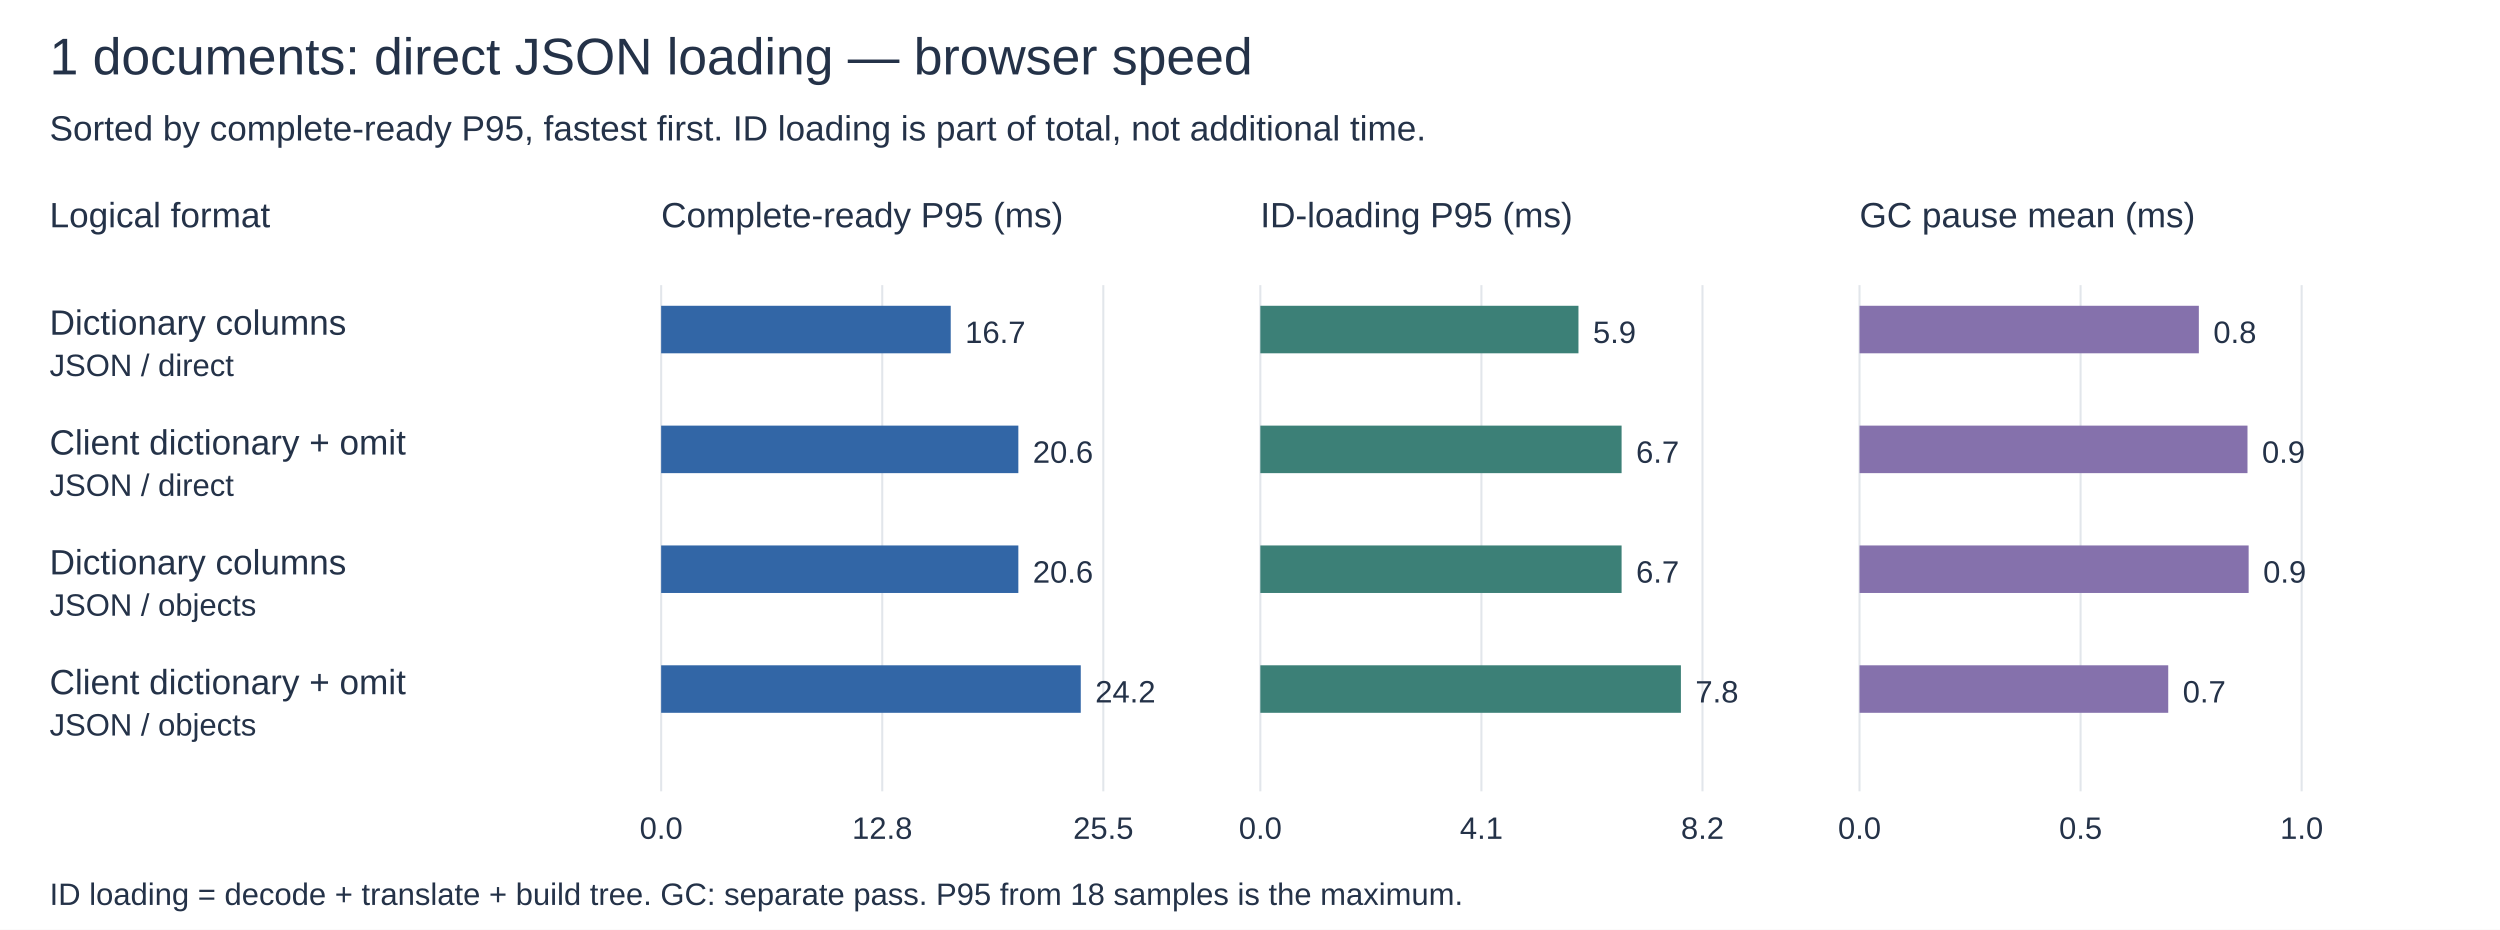
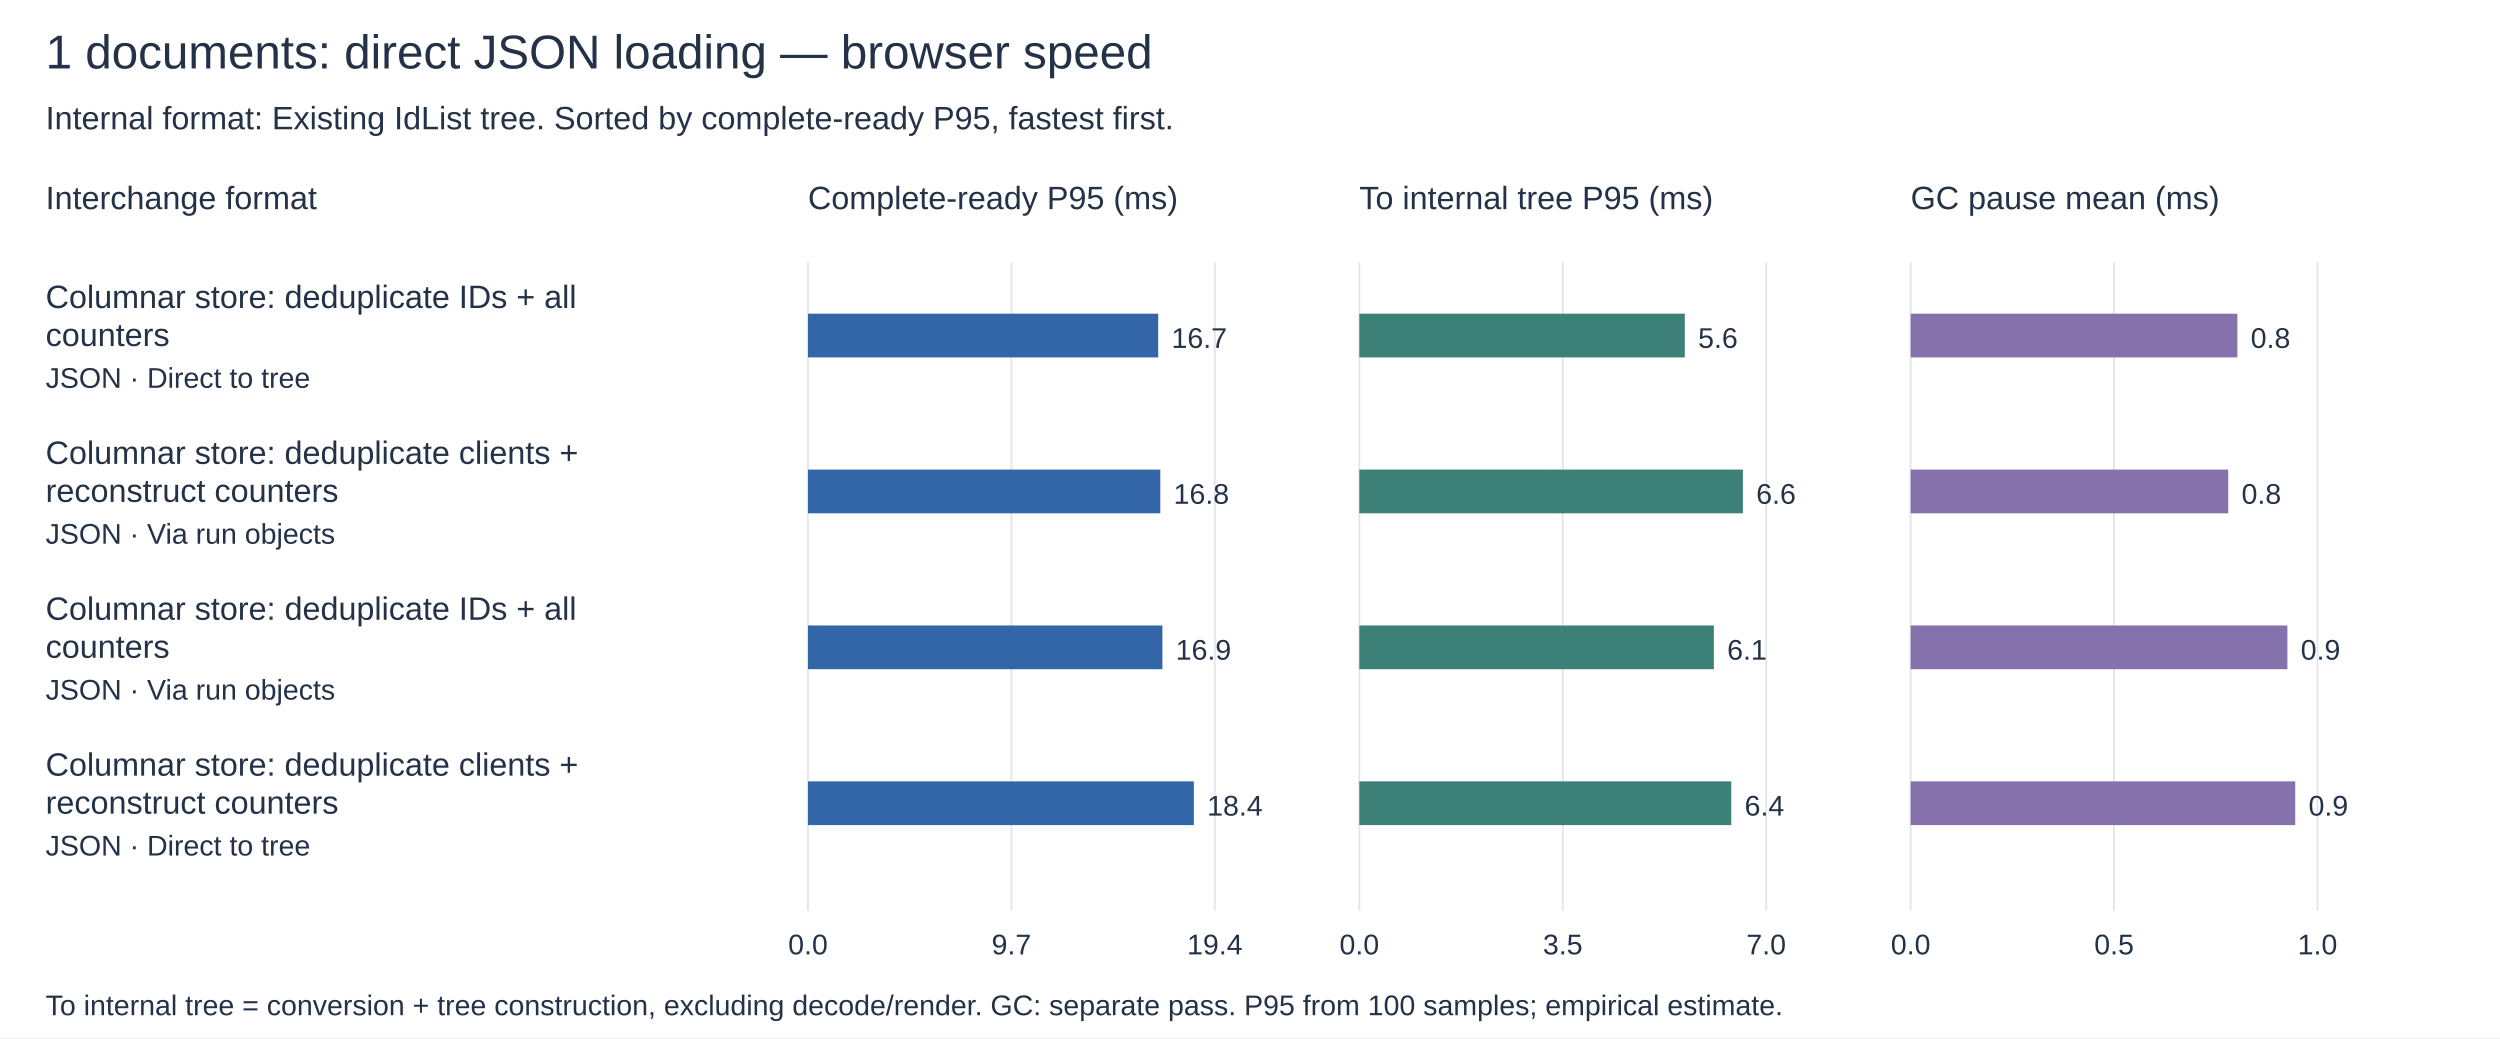
- <svg xmlns="http://www.w3.org/2000/svg" width="1210" height="450" viewBox="0 0 1210 450" role="img" aria-labelledby="title desc">
+ <svg xmlns="http://www.w3.org/2000/svg" width="1315" height="546" viewBox="0 0 1315 546" role="img" aria-labelledby="title desc">
  <style>text{font:17px Arial,Helvetica,sans-serif;fill:#243248}.small{font-size:15px}.title{font-size:25px;font-weight:500}</style>
-   <rect width="1210" height="450" fill="white" />
+   <rect width="1315" height="546" fill="white" />
  <text x="24" y="36" class="title">1 documents: direct JSON loading — browser speed</text>
-   <text x="24" y="68">Sorted by complete-ready P95, fastest first. ID loading is part of total, not additional time.</text>
-   <text x="24" y="110">Logical format</text>
-   <text x="320" y="110">Complete-ready P95 (ms)</text>
-   <line x1="320" x2="320" y1="138" y2="383" stroke="#e2e6eb" />
-   <text x="320" y="406" class="small" text-anchor="middle">0.0</text>
-   <line x1="427" x2="427" y1="138" y2="383" stroke="#e2e6eb" />
-   <text x="427" y="406" class="small" text-anchor="middle">12.8</text>
-   <line x1="534" x2="534" y1="138" y2="383" stroke="#e2e6eb" />
-   <text x="534" y="406" class="small" text-anchor="middle">25.5</text>
-   <rect x="320" y="148" width="140.149" height="23" fill="#3266a6" />
-   <text x="467.149" y="166" class="small">16.7</text>
-   <rect x="320" y="206" width="172.878" height="23" fill="#3266a6" />
-   <text x="499.878" y="224" class="small">20.6</text>
-   <rect x="320" y="264" width="172.878" height="23" fill="#3266a6" />
-   <text x="499.878" y="282" class="small">20.6</text>
-   <rect x="320" y="322" width="203.09" height="23" fill="#3266a6" />
-   <text x="530.09" y="340" class="small">24.2</text>
-   <text x="610" y="110">ID-loading P95 (ms)</text>
-   <line x1="610" x2="610" y1="138" y2="383" stroke="#e2e6eb" />
-   <text x="610" y="406" class="small" text-anchor="middle">0.0</text>
-   <line x1="717" x2="717" y1="138" y2="383" stroke="#e2e6eb" />
-   <text x="717" y="406" class="small" text-anchor="middle">4.1</text>
-   <line x1="824" x2="824" y1="138" y2="383" stroke="#e2e6eb" />
-   <text x="824" y="406" class="small" text-anchor="middle">8.2</text>
-   <rect x="610" y="148" width="153.976" height="23" fill="#3c8077" />
-   <text x="770.976" y="166" class="small">5.9</text>
-   <rect x="610" y="206" width="174.854" height="23" fill="#3c8077" />
-   <text x="791.854" y="224" class="small">6.7</text>
-   <rect x="610" y="264" width="174.854" height="23" fill="#3c8077" />
-   <text x="791.854" y="282" class="small">6.7</text>
-   <rect x="610" y="322" width="203.561" height="23" fill="#3c8077" />
-   <text x="820.561" y="340" class="small">7.8</text>
-   <text x="900" y="110">GC pause mean (ms)</text>
-   <line x1="900" x2="900" y1="138" y2="383" stroke="#e2e6eb" />
-   <text x="900" y="406" class="small" text-anchor="middle">0.0</text>
-   <line x1="1007" x2="1007" y1="138" y2="383" stroke="#e2e6eb" />
-   <text x="1007" y="406" class="small" text-anchor="middle">0.5</text>
-   <line x1="1114" x2="1114" y1="138" y2="383" stroke="#e2e6eb" />
-   <text x="1114" y="406" class="small" text-anchor="middle">1.0</text>
-   <rect x="900" y="148" width="164.245" height="23" fill="#8571ac" />
-   <text x="1071.245" y="166" class="small">0.8</text>
-   <rect x="900" y="206" width="187.785" height="23" fill="#8571ac" />
-   <text x="1094.785" y="224" class="small">0.9</text>
-   <rect x="900" y="264" width="188.347" height="23" fill="#8571ac" />
-   <text x="1095.347" y="282" class="small">0.9</text>
-   <rect x="900" y="322" width="149.425" height="23" fill="#8571ac" />
-   <text x="1056.426" y="340" class="small">0.7</text>
-   <text x="24" y="162">Dictionary columns</text>
-   <text x="24" y="182" class="small">JSON / direct</text>
-   <text x="24" y="220">Client dictionary + omit</text>
-   <text x="24" y="240" class="small">JSON / direct</text>
-   <text x="24" y="278">Dictionary columns</text>
-   <text x="24" y="298" class="small">JSON / objects</text>
-   <text x="24" y="336">Client dictionary + omit</text>
-   <text x="24" y="356" class="small">JSON / objects</text>
-   <text x="24" y="438" class="small">ID loading = decode + translate + build tree. GC: separate pass. P95 from 18 samples is the maximum.</text>
+   <text x="24" y="68">Internal format: Existing IdList tree. Sorted by complete-ready P95, fastest first.</text>
+   <text x="24" y="110">Interchange format</text>
+   <text x="425" y="110">Complete-ready P95 (ms)</text>
+   <line x1="425" x2="425" y1="138" y2="479" stroke="#e2e6eb" />
+   <text x="425" y="502" class="small" text-anchor="middle">0.0</text>
+   <line x1="532" x2="532" y1="138" y2="479" stroke="#e2e6eb" />
+   <text x="532" y="502" class="small" text-anchor="middle">9.7</text>
+   <line x1="639" x2="639" y1="138" y2="479" stroke="#e2e6eb" />
+   <text x="639" y="502" class="small" text-anchor="middle">19.4</text>
+   <rect x="425" y="165" width="184.216" height="23" fill="#3266a6" />
+   <text x="616.216" y="183" class="small">16.7</text>
+   <rect x="425" y="247" width="185.32" height="23" fill="#3266a6" />
+   <text x="617.32" y="265" class="small">16.8</text>
+   <rect x="425" y="329" width="186.423" height="23" fill="#3266a6" />
+   <text x="618.423" y="347" class="small">16.9</text>
+   <rect x="425" y="411" width="202.969" height="23" fill="#3266a6" />
+   <text x="634.969" y="429" class="small">18.4</text>
+   <text x="715" y="110">To internal tree P95 (ms)</text>
+   <line x1="715" x2="715" y1="138" y2="479" stroke="#e2e6eb" />
+   <text x="715" y="502" class="small" text-anchor="middle">0.0</text>
+   <line x1="822" x2="822" y1="138" y2="479" stroke="#e2e6eb" />
+   <text x="822" y="502" class="small" text-anchor="middle">3.5</text>
+   <line x1="929" x2="929" y1="138" y2="479" stroke="#e2e6eb" />
+   <text x="929" y="502" class="small" text-anchor="middle">7.0</text>
+   <rect x="715" y="165" width="171.2" height="23" fill="#3c8077" />
+   <text x="893.2" y="183" class="small">5.6</text>
+   <rect x="715" y="247" width="201.771" height="23" fill="#3c8077" />
+   <text x="923.771" y="265" class="small">6.6</text>
+   <rect x="715" y="329" width="186.486" height="23" fill="#3c8077" />
+   <text x="908.486" y="347" class="small">6.1</text>
+   <rect x="715" y="411" width="195.657" height="23" fill="#3c8077" />
+   <text x="917.657" y="429" class="small">6.4</text>
+   <text x="1005" y="110">GC pause mean (ms)</text>
+   <line x1="1005" x2="1005" y1="138" y2="479" stroke="#e2e6eb" />
+   <text x="1005" y="502" class="small" text-anchor="middle">0.0</text>
+   <line x1="1112" x2="1112" y1="138" y2="479" stroke="#e2e6eb" />
+   <text x="1112" y="502" class="small" text-anchor="middle">0.5</text>
+   <line x1="1219" x2="1219" y1="138" y2="479" stroke="#e2e6eb" />
+   <text x="1219" y="502" class="small" text-anchor="middle">1.0</text>
+   <rect x="1005" y="165" width="171.869" height="23" fill="#8571ac" />
+   <text x="1183.869" y="183" class="small">0.8</text>
+   <rect x="1005" y="247" width="167.054" height="23" fill="#8571ac" />
+   <text x="1179.054" y="265" class="small">0.8</text>
+   <rect x="1005" y="329" width="198.164" height="23" fill="#8571ac" />
+   <text x="1210.164" y="347" class="small">0.9</text>
+   <rect x="1005" y="411" width="202.284" height="23" fill="#8571ac" />
+   <text x="1214.284" y="429" class="small">0.9</text>
+   <text x="24" y="162">Columnar store: deduplicate IDs + all</text>
+   <text x="24" y="182">counters</text>
+   <text x="24" y="204" class="small">JSON · Direct to tree</text>
+   <text x="24" y="244">Columnar store: deduplicate clients +</text>
+   <text x="24" y="264">reconstruct counters</text>
+   <text x="24" y="286" class="small">JSON · Via run objects</text>
+   <text x="24" y="326">Columnar store: deduplicate IDs + all</text>
+   <text x="24" y="346">counters</text>
+   <text x="24" y="368" class="small">JSON · Via run objects</text>
+   <text x="24" y="408">Columnar store: deduplicate clients +</text>
+   <text x="24" y="428">reconstruct counters</text>
+   <text x="24" y="450" class="small">JSON · Direct to tree</text>
+   <text x="24" y="534" class="small">To internal tree = conversion + tree construction, excluding decode/render. GC: separate pass. P95 from 100 samples; empirical estimate.</text>
</svg>
